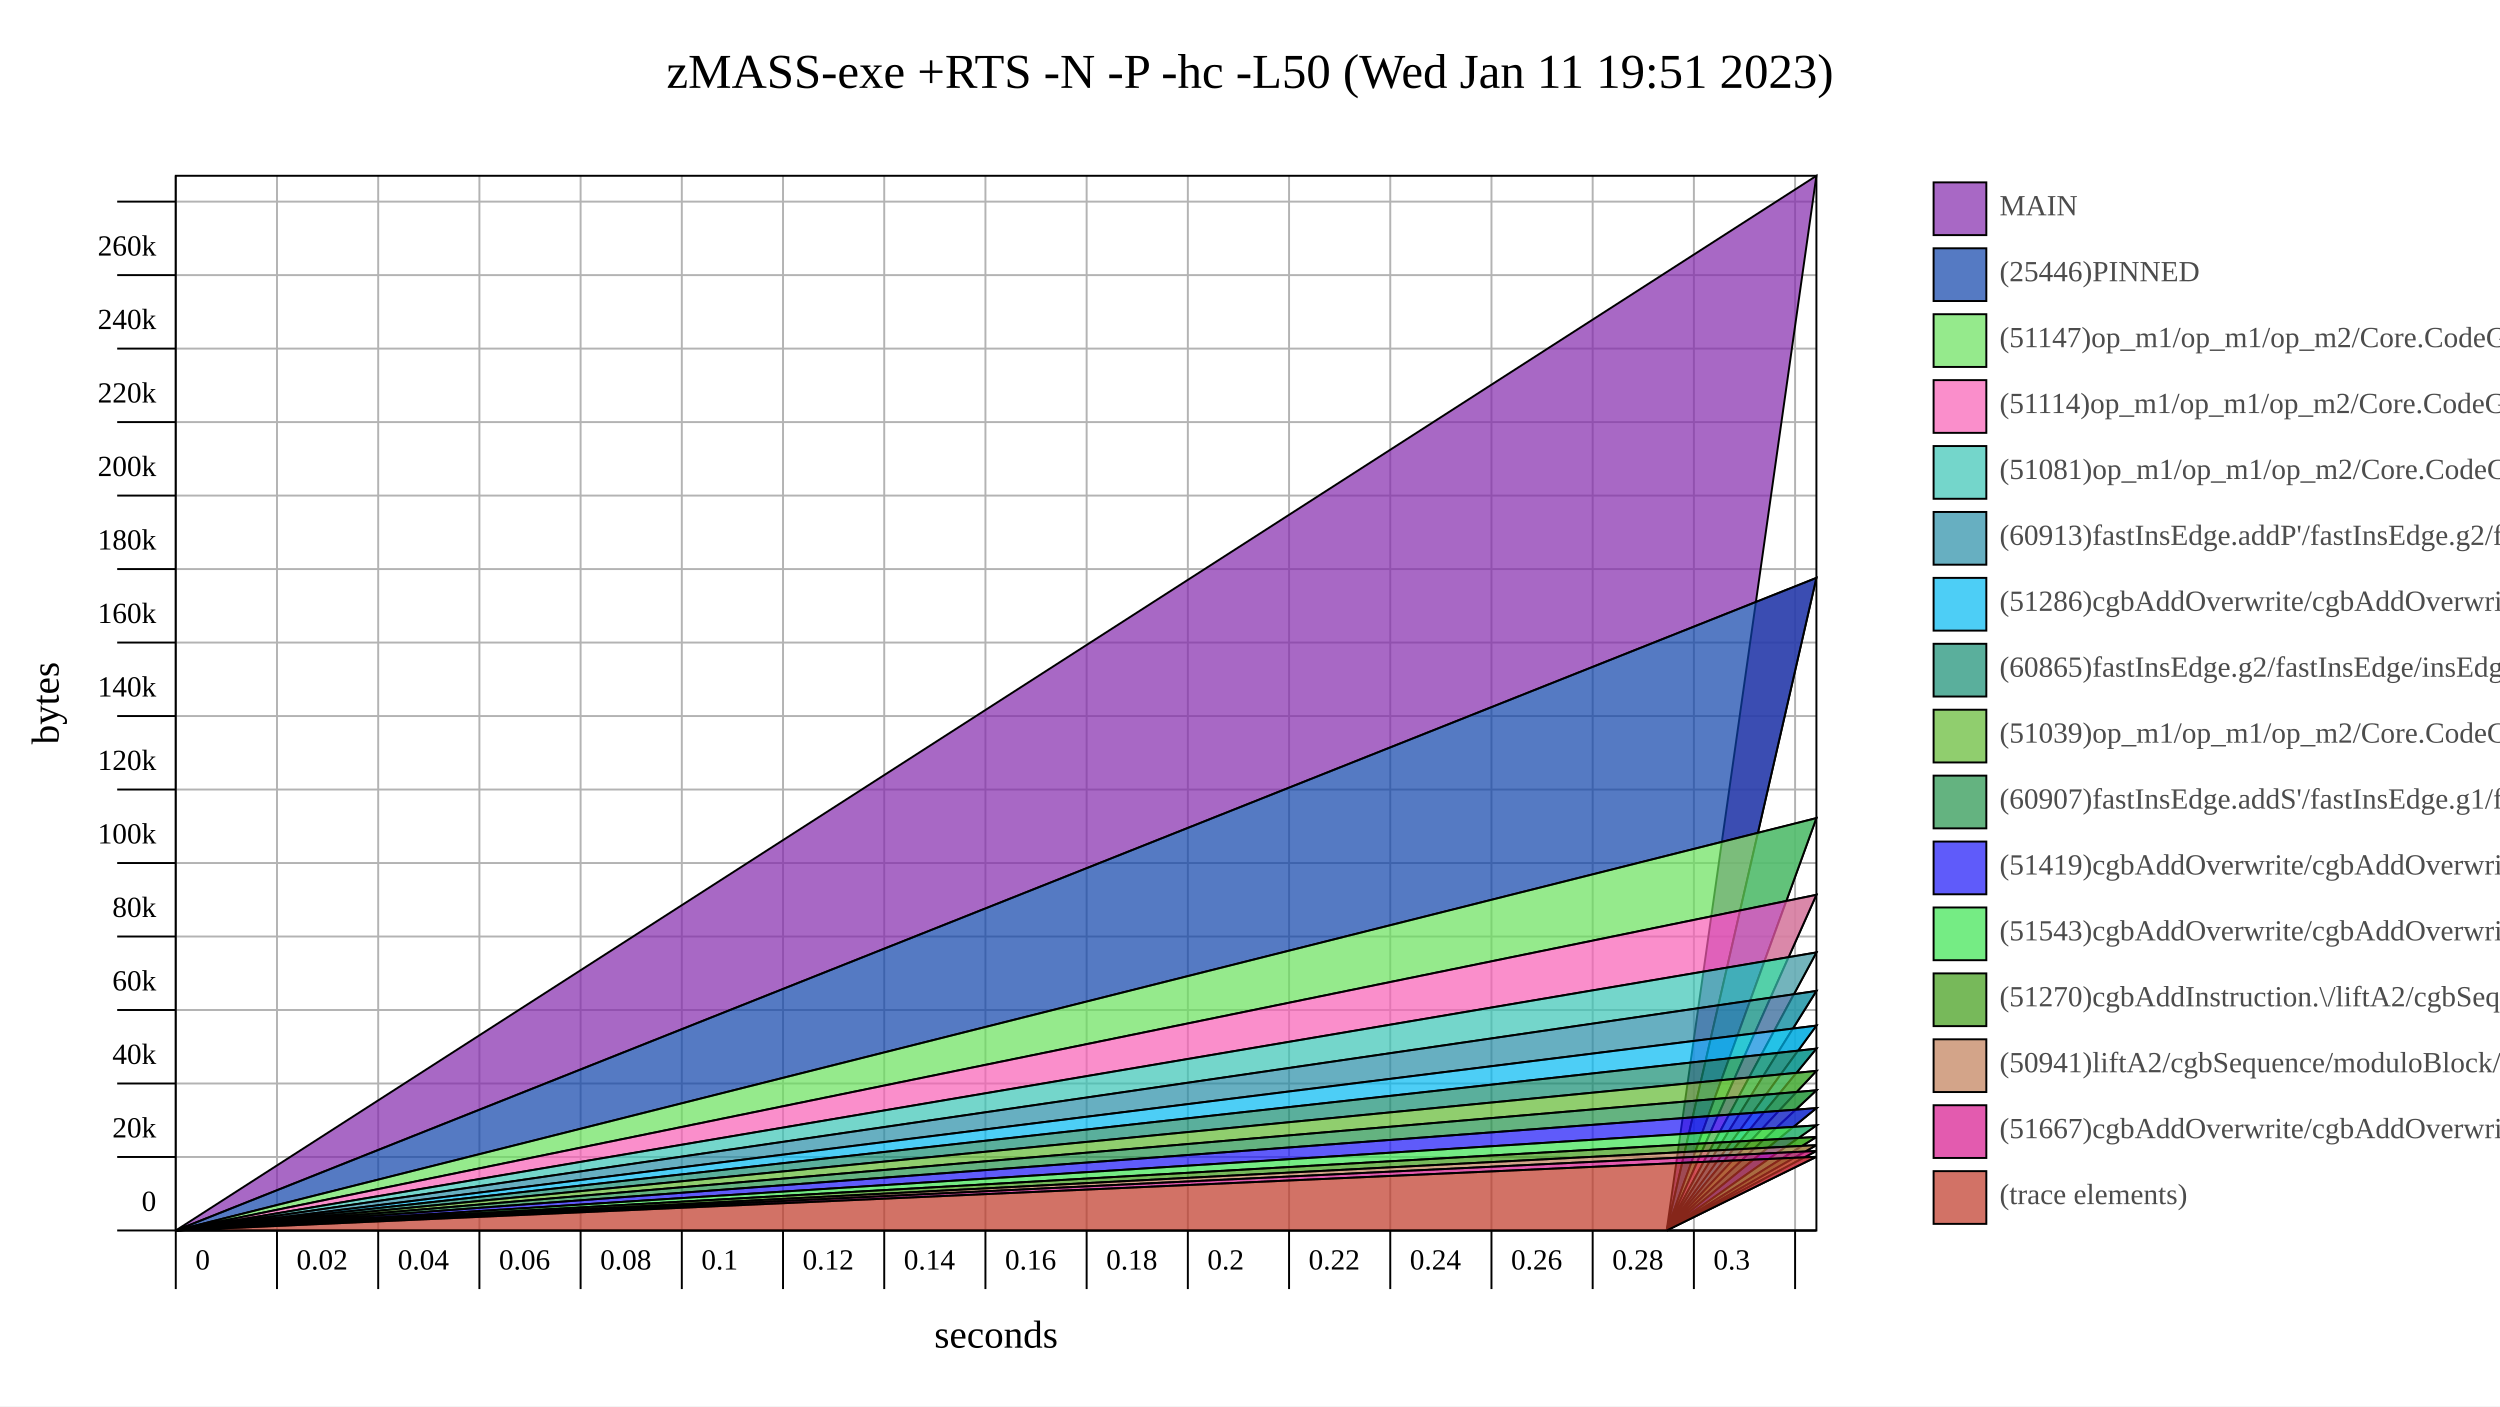
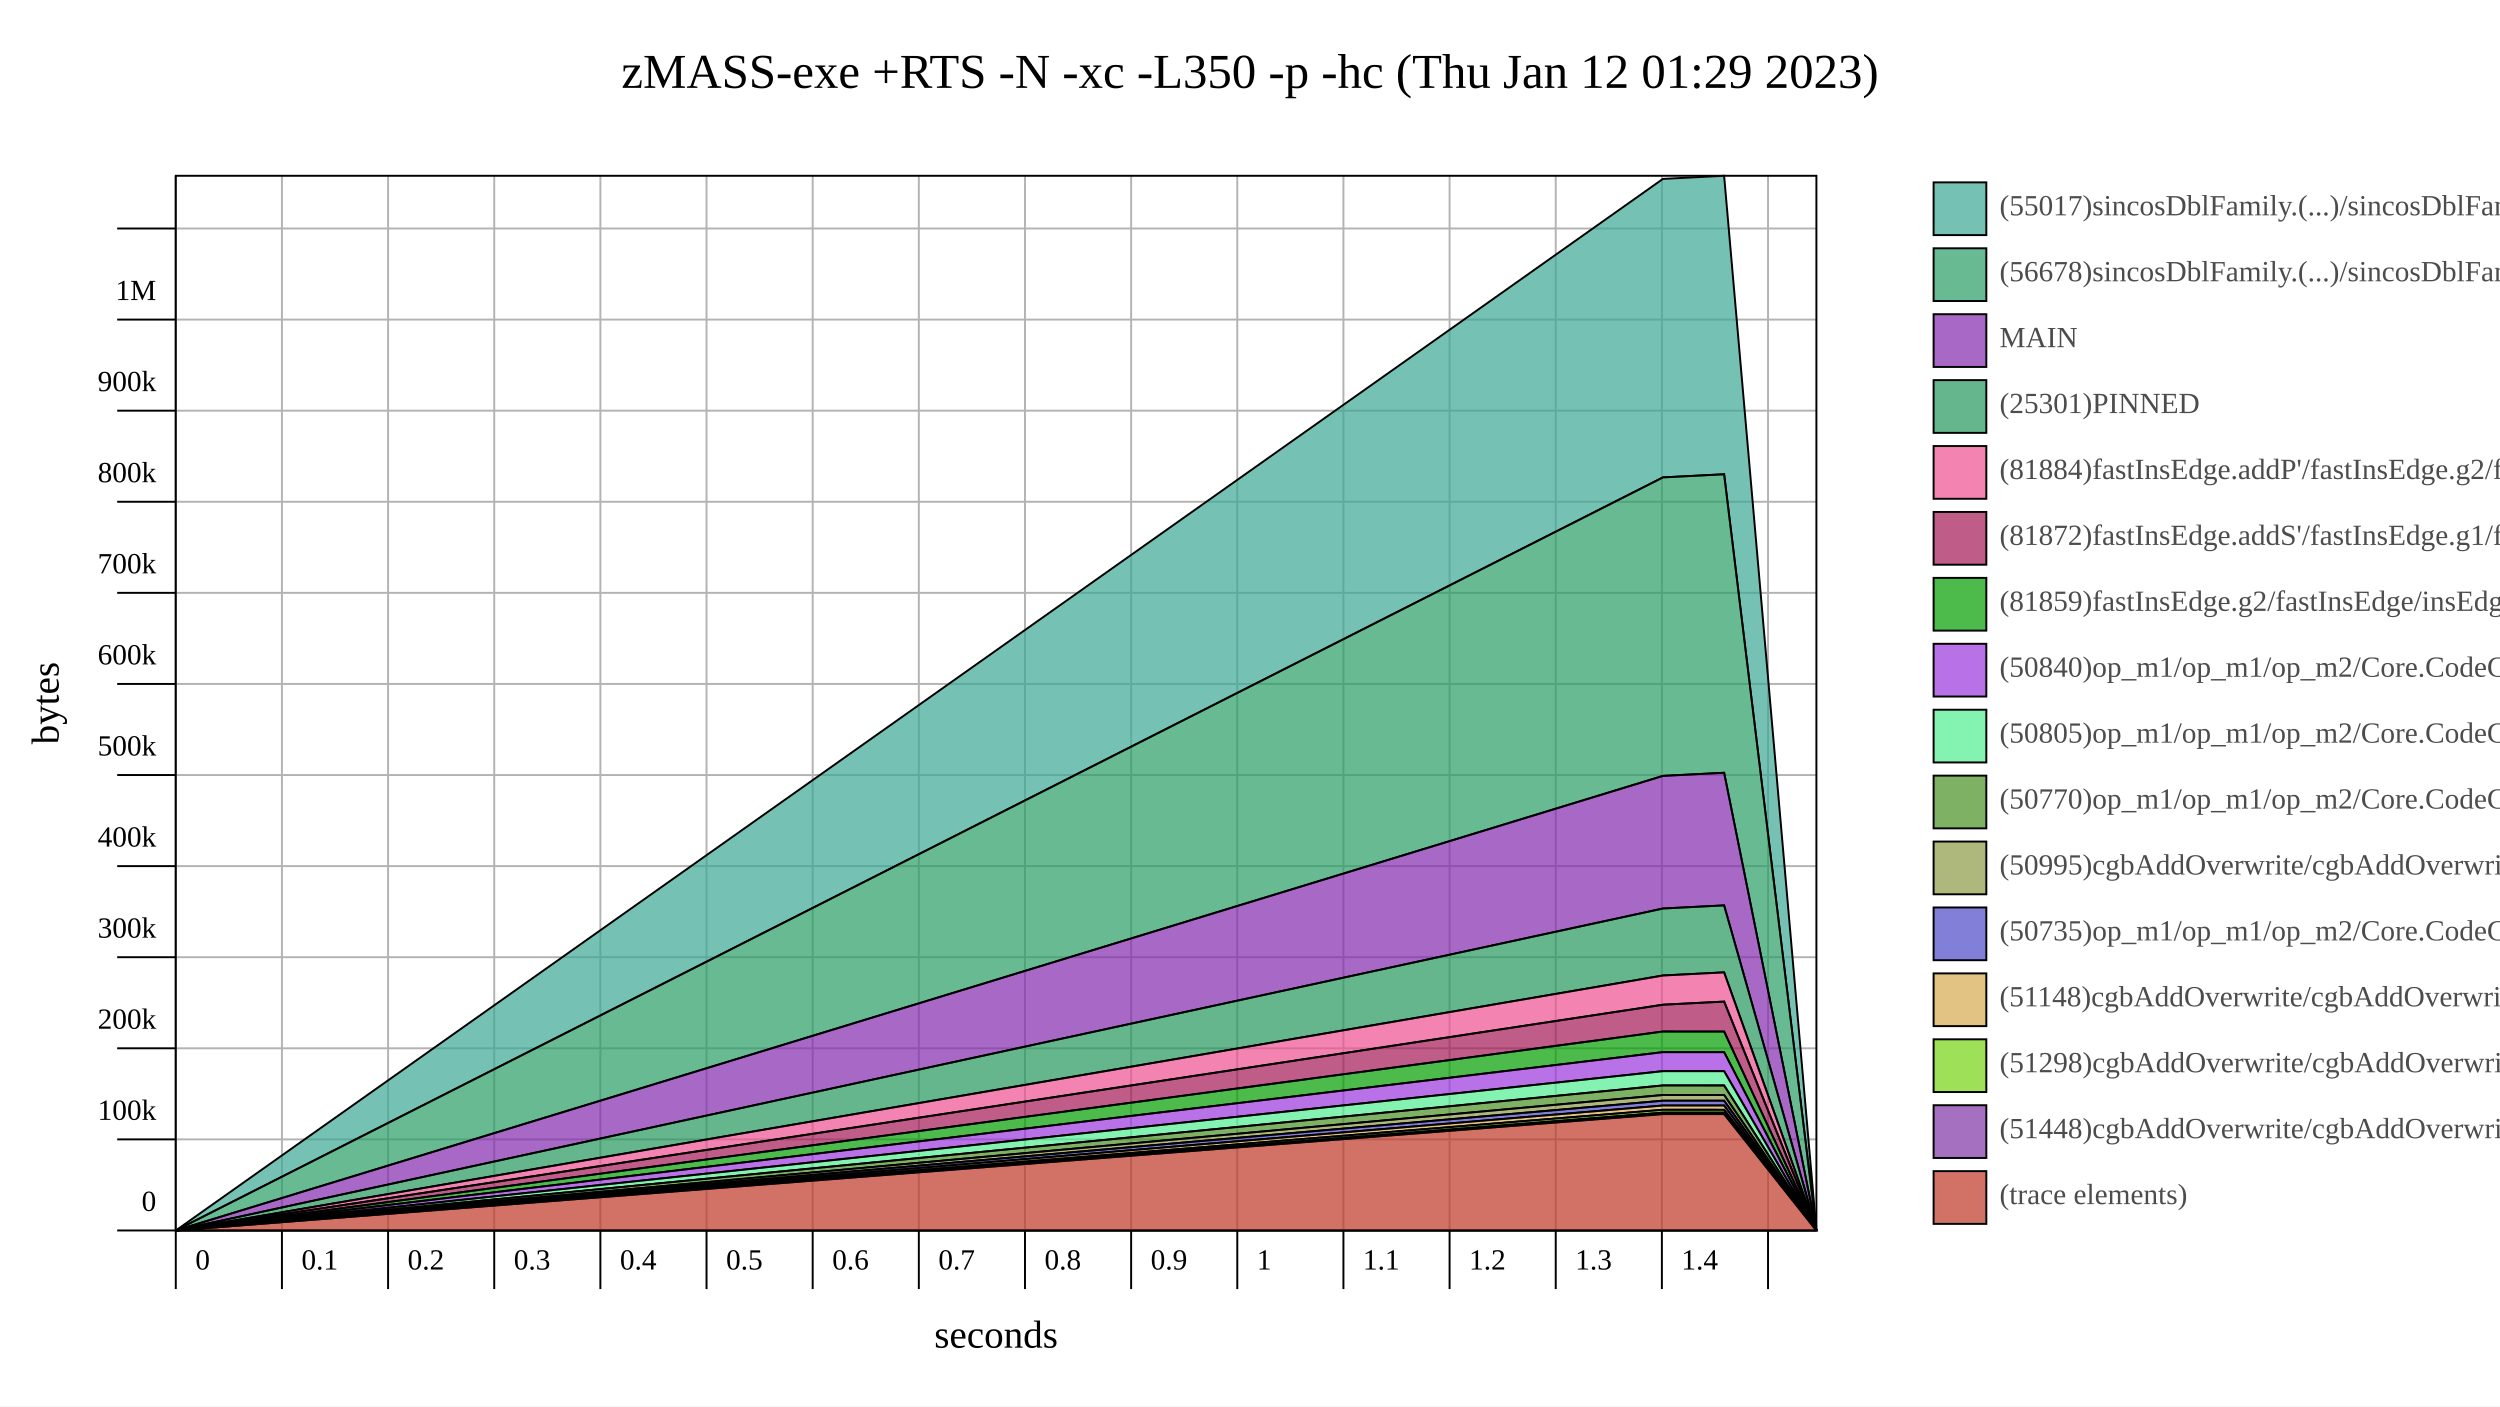
<svg xmlns="http://www.w3.org/2000/svg" version="1.0" width="1280.0" height="720.0">
  <defs>
</defs>
  <g fill="#ffffff">
    <rect x="0.0" y="0.0" width="1280.0" height="720.0" />
  </g>
  <g fill="#000000" stroke="#000000" stroke-width="1.0">
-     <text stroke="none" x="640.0" y="45.0" font-size="25.0" text-anchor="middle">zMASS-exe +RTS -N -P -hc -L50 (Wed Jan 11 19:51 2023)</text>
+     <text stroke="none" x="640.0" y="45.0" font-size="25.0" text-anchor="middle">zMASS-exe +RTS -N -xc -L350 -p -hc (Thu Jan 12 01:29 2023)</text>
    <text stroke="none" transform="translate(30.0,360.0) rotate(-90.0)" font-size="20.0" text-anchor="middle">bytes</text>
    <text stroke="none" x="510.0" y="690.0" font-size="20.0" text-anchor="middle">seconds</text>
    <line x1="60.0" x2="930.0" y1="630.0" y2="630.0" />
    <text stroke="none" x="80.0" y="620.0" font-size="15.0" text-anchor="end">0</text>
-     <line x1="60.0" x2="930.0" y1="592.374" y2="592.374" />
-     <text stroke="none" x="80.0" y="582.374" font-size="15.0" text-anchor="end">20k</text>
-     <line x1="60.0" x2="930.0" y1="554.747" y2="554.747" />
-     <text stroke="none" x="80.0" y="544.747" font-size="15.0" text-anchor="end">40k</text>
-     <line x1="60.0" x2="930.0" y1="517.121" y2="517.121" />
-     <text stroke="none" x="80.0" y="507.121" font-size="15.0" text-anchor="end">60k</text>
-     <line x1="60.0" x2="930.0" y1="479.494" y2="479.494" />
-     <text stroke="none" x="80.0" y="469.494" font-size="15.0" text-anchor="end">80k</text>
-     <line x1="60.0" x2="930.0" y1="441.868" y2="441.868" />
-     <text stroke="none" x="80.0" y="431.868" font-size="15.0" text-anchor="end">100k</text>
-     <line x1="60.0" x2="930.0" y1="404.241" y2="404.241" />
-     <text stroke="none" x="80.0" y="394.241" font-size="15.0" text-anchor="end">120k</text>
-     <line x1="60.0" x2="930.0" y1="366.615" y2="366.615" />
-     <text stroke="none" x="80.0" y="356.615" font-size="15.0" text-anchor="end">140k</text>
-     <line x1="60.0" x2="930.0" y1="328.988" y2="328.988" />
-     <text stroke="none" x="80.0" y="318.988" font-size="15.0" text-anchor="end">160k</text>
-     <line x1="60.0" x2="930.0" y1="291.362" y2="291.362" />
-     <text stroke="none" x="80.0" y="281.362" font-size="15.0" text-anchor="end">180k</text>
-     <line x1="60.0" x2="930.0" y1="253.735" y2="253.735" />
-     <text stroke="none" x="80.0" y="243.735" font-size="15.0" text-anchor="end">200k</text>
-     <line x1="60.0" x2="930.0" y1="216.109" y2="216.109" />
-     <text stroke="none" x="80.0" y="206.109" font-size="15.0" text-anchor="end">220k</text>
-     <line x1="60.0" x2="930.0" y1="178.482" y2="178.482" />
-     <text stroke="none" x="80.0" y="168.482" font-size="15.0" text-anchor="end">240k</text>
-     <line x1="60.0" x2="930.0" y1="140.856" y2="140.856" />
-     <text stroke="none" x="80.0" y="130.856" font-size="15.0" text-anchor="end">260k</text>
-     <line x1="60.0" x2="930.0" y1="103.23" y2="103.23" />
+     <line x1="60.0" x2="930.0" y1="583.363" y2="583.363" />
+     <text stroke="none" x="80.0" y="573.363" font-size="15.0" text-anchor="end">100k</text>
+     <line x1="60.0" x2="930.0" y1="536.726" y2="536.726" />
+     <text stroke="none" x="80.0" y="526.726" font-size="15.0" text-anchor="end">200k</text>
+     <line x1="60.0" x2="930.0" y1="490.089" y2="490.089" />
+     <text stroke="none" x="80.0" y="480.089" font-size="15.0" text-anchor="end">300k</text>
+     <line x1="60.0" x2="930.0" y1="443.452" y2="443.452" />
+     <text stroke="none" x="80.0" y="433.452" font-size="15.0" text-anchor="end">400k</text>
+     <line x1="60.0" x2="930.0" y1="396.815" y2="396.815" />
+     <text stroke="none" x="80.0" y="386.815" font-size="15.0" text-anchor="end">500k</text>
+     <line x1="60.0" x2="930.0" y1="350.178" y2="350.178" />
+     <text stroke="none" x="80.0" y="340.178" font-size="15.0" text-anchor="end">600k</text>
+     <line x1="60.0" x2="930.0" y1="303.541" y2="303.541" />
+     <text stroke="none" x="80.0" y="293.541" font-size="15.0" text-anchor="end">700k</text>
+     <line x1="60.0" x2="930.0" y1="256.904" y2="256.904" />
+     <text stroke="none" x="80.0" y="246.904" font-size="15.0" text-anchor="end">800k</text>
+     <line x1="60.0" x2="930.0" y1="210.267" y2="210.267" />
+     <text stroke="none" x="80.0" y="200.267" font-size="15.0" text-anchor="end">900k</text>
+     <line x1="60.0" x2="930.0" y1="163.63" y2="163.63" />
+     <text stroke="none" x="80.0" y="153.63" font-size="15.0" text-anchor="end">1M</text>
+     <line x1="60.0" x2="930.0" y1="116.993" y2="116.993" />
    <line x1="90.0" x2="90.0" y1="660.0" y2="90.0" />
    <text stroke="none" x="100.0" y="650.0" font-size="15.0" text-anchor="start">0</text>
-     <line x1="141.818" x2="141.818" y1="660.0" y2="90.0" />
-     <text stroke="none" x="151.818" y="650.0" font-size="15.0" text-anchor="start">0.02</text>
-     <line x1="193.636" x2="193.636" y1="660.0" y2="90.0" />
-     <text stroke="none" x="203.636" y="650.0" font-size="15.0" text-anchor="start">0.04</text>
-     <line x1="245.453" x2="245.453" y1="660.0" y2="90.0" />
-     <text stroke="none" x="255.453" y="650.0" font-size="15.0" text-anchor="start">0.06</text>
-     <line x1="297.271" x2="297.271" y1="660.0" y2="90.0" />
-     <text stroke="none" x="307.271" y="650.0" font-size="15.0" text-anchor="start">0.08</text>
-     <line x1="349.089" x2="349.089" y1="660.0" y2="90.0" />
-     <text stroke="none" x="359.089" y="650.0" font-size="15.0" text-anchor="start">0.1</text>
-     <line x1="400.907" x2="400.907" y1="660.0" y2="90.0" />
-     <text stroke="none" x="410.907" y="650.0" font-size="15.0" text-anchor="start">0.12</text>
-     <line x1="452.724" x2="452.724" y1="660.0" y2="90.0" />
-     <text stroke="none" x="462.724" y="650.0" font-size="15.0" text-anchor="start">0.14</text>
-     <line x1="504.542" x2="504.542" y1="660.0" y2="90.0" />
-     <text stroke="none" x="514.542" y="650.0" font-size="15.0" text-anchor="start">0.16</text>
-     <line x1="556.36" x2="556.36" y1="660.0" y2="90.0" />
-     <text stroke="none" x="566.36" y="650.0" font-size="15.0" text-anchor="start">0.18</text>
-     <line x1="608.178" x2="608.178" y1="660.0" y2="90.0" />
-     <text stroke="none" x="618.178" y="650.0" font-size="15.0" text-anchor="start">0.2</text>
-     <line x1="659.996" x2="659.996" y1="660.0" y2="90.0" />
-     <text stroke="none" x="669.996" y="650.0" font-size="15.0" text-anchor="start">0.22</text>
-     <line x1="711.813" x2="711.813" y1="660.0" y2="90.0" />
-     <text stroke="none" x="721.813" y="650.0" font-size="15.0" text-anchor="start">0.24</text>
-     <line x1="763.631" x2="763.631" y1="660.0" y2="90.0" />
-     <text stroke="none" x="773.631" y="650.0" font-size="15.0" text-anchor="start">0.26</text>
-     <line x1="815.449" x2="815.449" y1="660.0" y2="90.0" />
-     <text stroke="none" x="825.449" y="650.0" font-size="15.0" text-anchor="start">0.28</text>
-     <line x1="867.267" x2="867.267" y1="660.0" y2="90.0" />
-     <text stroke="none" x="877.267" y="650.0" font-size="15.0" text-anchor="start">0.3</text>
-     <line x1="919.085" x2="919.085" y1="660.0" y2="90.0" />
+     <line x1="144.349" x2="144.349" y1="660.0" y2="90.0" />
+     <text stroke="none" x="154.349" y="650.0" font-size="15.0" text-anchor="start">0.1</text>
+     <line x1="198.698" x2="198.698" y1="660.0" y2="90.0" />
+     <text stroke="none" x="208.698" y="650.0" font-size="15.0" text-anchor="start">0.2</text>
+     <line x1="253.047" x2="253.047" y1="660.0" y2="90.0" />
+     <text stroke="none" x="263.046" y="650.0" font-size="15.0" text-anchor="start">0.3</text>
+     <line x1="307.395" x2="307.395" y1="660.0" y2="90.0" />
+     <text stroke="none" x="317.395" y="650.0" font-size="15.0" text-anchor="start">0.4</text>
+     <line x1="361.744" x2="361.744" y1="660.0" y2="90.0" />
+     <text stroke="none" x="371.744" y="650.0" font-size="15.0" text-anchor="start">0.5</text>
+     <line x1="416.093" x2="416.093" y1="660.0" y2="90.0" />
+     <text stroke="none" x="426.093" y="650.0" font-size="15.0" text-anchor="start">0.6</text>
+     <line x1="470.442" x2="470.442" y1="660.0" y2="90.0" />
+     <text stroke="none" x="480.442" y="650.0" font-size="15.0" text-anchor="start">0.7</text>
+     <line x1="524.791" x2="524.791" y1="660.0" y2="90.0" />
+     <text stroke="none" x="534.791" y="650.0" font-size="15.0" text-anchor="start">0.8</text>
+     <line x1="579.14" x2="579.14" y1="660.0" y2="90.0" />
+     <text stroke="none" x="589.14" y="650.0" font-size="15.0" text-anchor="start">0.9</text>
+     <line x1="633.489" x2="633.489" y1="660.0" y2="90.0" />
+     <text stroke="none" x="643.489" y="650.0" font-size="15.0" text-anchor="start">1</text>
+     <line x1="687.837" x2="687.837" y1="660.0" y2="90.0" />
+     <text stroke="none" x="697.837" y="650.0" font-size="15.0" text-anchor="start">1.1</text>
+     <line x1="742.186" x2="742.186" y1="660.0" y2="90.0" />
+     <text stroke="none" x="752.186" y="650.0" font-size="15.0" text-anchor="start">1.2</text>
+     <line x1="796.535" x2="796.535" y1="660.0" y2="90.0" />
+     <text stroke="none" x="806.535" y="650.0" font-size="15.0" text-anchor="start">1.3</text>
+     <line x1="850.884" x2="850.884" y1="660.0" y2="90.0" />
+     <text stroke="none" x="860.884" y="650.0" font-size="15.0" text-anchor="start">1.4</text>
+     <line x1="905.233" x2="905.233" y1="660.0" y2="90.0" />
    <g fill-opacity="0.7">
      <g fill="#ffffff">
        <rect x="90.0" y="90.0" width="840.0" height="540.0" />
      </g>
+       <g fill="#3ba894">
+         <path d="M 90.0,630.0 L 851.407,244.432 L 882.747,242.831 L 930.0,630.0 L 930.0,630.0 L 882.747,90.0 L 851.407,91.601 L 90.0,630.0 L 90.0,630.0 Z" />
+       </g>
+       <g fill="#299d66">
+         <path d="M 90.0,630.0 L 851.407,397.263 L 882.747,395.662 L 930.0,630.0 L 930.0,630.0 L 882.747,242.831 L 851.407,244.432 L 90.0,630.0 L 90.0,630.0 Z" />
+       </g>
      <g fill="#8429ad">
-         <path d="M 90.0,630.0 L 930.0,295.877 L 853.336,630.0 L 853.336,630.0 L 930.0,90.0 L 90.0,630.0 L 90.0,630.0 Z" />
+         <path d="M 90.0,630.0 L 851.407,465.163 L 882.747,463.562 L 930.0,630.0 L 930.0,630.0 L 882.747,395.662 L 851.407,397.263 L 90.0,630.0 L 90.0,630.0 Z" />
      </g>
-       <g fill="#0d42aa">
-         <path d="M 90.0,630.0 L 930.0,418.87 L 853.336,630.0 L 853.336,630.0 L 930.0,295.877 L 90.0,630.0 L 90.0,630.0 Z" />
+       <g fill="#24975d">
+         <path d="M 90.0,630.0 L 851.407,499.458 L 882.747,497.857 L 930.0,630.0 L 930.0,630.0 L 882.747,463.562 L 851.407,465.163 L 90.0,630.0 L 90.0,630.0 Z" />
      </g>
-       <g fill="#68e25c">
-         <path d="M 90.0,630.0 L 930.0,458.152 L 853.336,630.0 L 853.336,630.0 L 930.0,418.87 L 90.0,630.0 L 90.0,630.0 Z" />
+       <g fill="#ee5091">
+         <path d="M 90.0,630.0 L 851.407,514.422 L 882.747,512.822 L 930.0,630.0 L 930.0,630.0 L 882.747,497.857 L 851.407,499.458 L 90.0,630.0 L 90.0,630.0 Z" />
      </g>
-       <g fill="#f95fb6">
-         <path d="M 90.0,630.0 L 930.0,487.652 L 853.336,630.0 L 853.336,630.0 L 930.0,458.152 L 90.0,630.0 L 90.0,630.0 Z" />
+       <g fill="#a61856">
+         <path d="M 90.0,630.0 L 851.407,528.149 L 882.747,528.16 L 930.0,630.0 L 930.0,630.0 L 882.747,512.822 L 851.407,514.422 L 90.0,630.0 L 90.0,630.0 Z" />
      </g>
-       <g fill="#3ac5b6">
-         <path d="M 90.0,630.0 L 930.0,507.368 L 853.336,630.0 L 853.336,630.0 L 930.0,487.652 L 90.0,630.0 L 90.0,630.0 Z" />
+       <g fill="#019e01">
+         <path d="M 90.0,630.0 L 851.407,538.696 L 882.747,538.707 L 930.0,630.0 L 930.0,630.0 L 882.747,528.16 L 851.407,528.149 L 90.0,630.0 L 90.0,630.0 Z" />
      </g>
-       <g fill="#278ea7">
-         <path d="M 90.0,630.0 L 930.0,525.112 L 853.336,630.0 L 853.336,630.0 L 930.0,507.368 L 90.0,630.0 L 90.0,630.0 Z" />
+       <g fill="#9a36dd">
+         <path d="M 90.0,630.0 L 851.407,548.434 L 882.747,548.445 L 930.0,630.0 L 930.0,630.0 L 882.747,538.707 L 851.407,538.696 L 90.0,630.0 L 90.0,630.0 Z" />
      </g>
-       <g fill="#02baf3">
-         <path d="M 90.0,630.0 L 930.0,536.897 L 853.336,630.0 L 853.336,630.0 L 930.0,525.112 L 90.0,630.0 L 90.0,630.0 Z" />
+       <g fill="#51ee92">
+         <path d="M 90.0,630.0 L 851.407,555.746 L 882.747,555.758 L 930.0,630.0 L 930.0,630.0 L 882.747,548.445 L 851.407,548.434 L 90.0,630.0 L 90.0,630.0 Z" />
      </g>
-       <g fill="#158d73">
-         <path d="M 90.0,630.0 L 930.0,548.305 L 853.336,630.0 L 853.336,630.0 L 930.0,536.897 L 90.0,630.0 L 90.0,630.0 Z" />
+       <g fill="#499024">
+         <path d="M 90.0,630.0 L 851.407,560.634 L 882.747,560.645 L 930.0,630.0 L 930.0,630.0 L 882.747,555.758 L 851.407,555.746 L 90.0,630.0 L 90.0,630.0 Z" />
      </g>
-       <g fill="#61ba31">
-         <path d="M 90.0,630.0 L 930.0,558.239 L 853.336,630.0 L 853.336,630.0 L 930.0,548.305 L 90.0,630.0 L 90.0,630.0 Z" />
+       <g fill="#8c9945">
+         <path d="M 90.0,630.0 L 851.407,563.555 L 882.747,563.567 L 930.0,630.0 L 930.0,630.0 L 882.747,560.645 L 851.407,560.634 L 90.0,630.0 L 90.0,630.0 Z" />
      </g>
-       <g fill="#23934a">
-         <path d="M 90.0,630.0 L 930.0,567.36 L 853.336,630.0 L 853.336,630.0 L 930.0,558.239 L 90.0,630.0 L 90.0,630.0 Z" />
+       <g fill="#4c49c7">
+         <path d="M 90.0,630.0 L 851.407,566.018 L 882.747,566.029 L 930.0,630.0 L 930.0,630.0 L 882.747,563.567 L 851.407,563.555 L 90.0,630.0 L 90.0,630.0 Z" />
      </g>
-       <g fill="#1c16f8">
-         <path d="M 90.0,630.0 L 930.0,576.209 L 853.336,630.0 L 853.336,630.0 L 930.0,567.36 L 90.0,630.0 L 90.0,630.0 Z" />
+       <g fill="#d7aa4f">
+         <path d="M 90.0,630.0 L 851.407,568.212 L 882.747,568.223 L 930.0,630.0 L 930.0,630.0 L 882.747,566.029 L 851.407,566.018 L 90.0,630.0 L 90.0,630.0 Z" />
      </g>
-       <g fill="#3be450">
-         <path d="M 90.0,630.0 L 930.0,582.124 L 853.336,630.0 L 853.336,630.0 L 930.0,576.209 L 90.0,630.0 L 90.0,630.0 Z" />
+       <g fill="#76d411">
+         <path d="M 90.0,630.0 L 851.407,569.678 L 882.747,569.689 L 930.0,630.0 L 930.0,630.0 L 882.747,568.223 L 851.407,568.212 L 90.0,630.0 L 90.0,630.0 Z" />
      </g>
-       <g fill="#3e9c15">
-         <path d="M 90.0,630.0 L 930.0,586.323 L 853.336,630.0 L 853.336,630.0 L 930.0,582.124 L 90.0,630.0 L 90.0,630.0 Z" />
-       </g>
-       <g fill="#c17e57">
-         <path d="M 90.0,630.0 L 930.0,589.303 L 853.336,630.0 L 853.336,630.0 L 930.0,586.323 L 90.0,630.0 L 90.0,630.0 Z" />
-       </g>
-       <g fill="#d7168d">
-         <path d="M 90.0,630.0 L 930.0,592.283 L 853.336,630.0 L 853.336,630.0 L 930.0,589.303 L 90.0,630.0 L 90.0,630.0 Z" />
+       <g fill="#8034a5">
+         <path d="M 90.0,630.0 L 851.407,570.417 L 882.747,570.428 L 930.0,630.0 L 930.0,630.0 L 882.747,569.689 L 851.407,569.678 L 90.0,630.0 L 90.0,630.0 Z" />
      </g>
      <g fill="#bf3725">
-         <path d="M 90.0,630.0 L 930.0,630.0 L 853.336,630.0 L 853.336,630.0 L 930.0,592.283 L 90.0,630.0 L 90.0,630.0 Z" />
+         <path d="M 90.0,630.0 L 851.407,630.0 L 882.747,630.0 L 930.0,630.0 L 930.0,630.0 L 882.747,570.428 L 851.407,570.417 L 90.0,630.0 L 90.0,630.0 Z" />
      </g>
-       <g fill="#8429ad">
+       <g fill="#3ba894">
        <rect x="990.0" y="93.375" width="27.0" height="27.0" />
      </g>
-       <text stroke="none" x="1023.75" y="110.25" font-size="15.0" text-anchor="start">MAIN</text>
-       <g fill="#0d42aa">
+       <text stroke="none" x="1023.75" y="110.25" font-size="15.0" text-anchor="start">(55017)sincosDblFamily.(...)/sincosDblFamily/CAF:lvl26_r7IDJ</text>
+       <g fill="#299d66">
        <rect x="990.0" y="127.125" width="27.0" height="27.0" />
      </g>
-       <text stroke="none" x="1023.75" y="144.0" font-size="15.0" text-anchor="start">(25446)PINNED</text>
-       <g fill="#68e25c">
+       <text stroke="none" x="1023.75" y="144.0" font-size="15.0" text-anchor="start">(56678)sincosDblFamily.(...)/sincosDblFamily/CAF:lvl19_r7IDB</text>
+       <g fill="#8429ad">
        <rect x="990.0" y="160.875" width="27.0" height="27.0" />
      </g>
-       <text stroke="none" x="1023.75" y="177.75" font-size="15.0" text-anchor="start">(51147)op_m1/op_m1/op_m2/Core.CodeGraph.vldxMR/vldxMR...</text>
-       <g fill="#f95fb6">
+       <text stroke="none" x="1023.75" y="177.75" font-size="15.0" text-anchor="start">MAIN</text>
+       <g fill="#24975d">
        <rect x="990.0" y="194.625" width="27.0" height="27.0" />
      </g>
-       <text stroke="none" x="1023.75" y="211.5" font-size="15.0" text-anchor="start">(51114)op_m1/op_m1/op_m2/Core.CodeGraph.vldxMR/vldxMR...</text>
-       <g fill="#3ac5b6">
+       <text stroke="none" x="1023.75" y="211.5" font-size="15.0" text-anchor="start">(25301)PINNED</text>
+       <g fill="#ee5091">
        <rect x="990.0" y="228.375" width="27.0" height="27.0" />
      </g>
-       <text stroke="none" x="1023.75" y="245.25" font-size="15.0" text-anchor="start">(51081)op_m1/op_m1/op_m2/Core.CodeGraph.vldxMR/vldxMR...</text>
-       <g fill="#278ea7">
+       <text stroke="none" x="1023.75" y="245.25" font-size="15.0" text-anchor="start">(81884)fastInsEdge.addP'/fastInsEdge.g2/fastInsEdge/insEdges/mkGraph/cgbCreateDFGraph.dfGraph'/cgbCreateDFGraph/moduloBlock/createCGM.runCGMState/createCGM/createCG/wrap44Q/cosLSCG/CAF:cosCodeGen_$scosLSCG</text>
+       <g fill="#a61856">
        <rect x="990.0" y="262.125" width="27.0" height="27.0" />
      </g>
-       <text stroke="none" x="1023.75" y="279.0" font-size="15.0" text-anchor="start">(60913)fastInsEdge.addP'/fastInsEdge.g2/fastInsEdge/i...</text>
-       <g fill="#02baf3">
+       <text stroke="none" x="1023.75" y="279.0" font-size="15.0" text-anchor="start">(81872)fastInsEdge.addS'/fastInsEdge.g1/fastInsEdge/insEdges/mkGraph/cgbCreateDFGraph.dfGraph'/cgbCreateDFGraph/moduloBlock/createCGM.runCGMState/createCGM/createCG/wrap44Q/cosLSCG/CAF:cosCodeGen_$scosLSCG</text>
+       <g fill="#019e01">
        <rect x="990.0" y="295.875" width="27.0" height="27.0" />
      </g>
-       <text stroke="none" x="1023.75" y="312.75" font-size="15.0" text-anchor="start">(51286)cgbAddOverwrite/cgbAddOverwrite/op_m1/op_m1/op...</text>
-       <g fill="#158d73">
+       <text stroke="none" x="1023.75" y="312.75" font-size="15.0" text-anchor="start">(81859)fastInsEdge.g2/fastInsEdge/insEdges/mkGraph/cgbCreateDFGraph.dfGraph'/cgbCreateDFGraph/moduloBlock/createCGM.runCGMState/createCGM/createCG/wrap44Q/cosLSCG/CAF:cosCodeGen_$scosLSCG</text>
+       <g fill="#9a36dd">
        <rect x="990.0" y="329.625" width="27.0" height="27.0" />
      </g>
-       <text stroke="none" x="1023.75" y="346.5" font-size="15.0" text-anchor="start">(60865)fastInsEdge.g2/fastInsEdge/insEdges/mkGraph/cg...</text>
-       <g fill="#61ba31">
+       <text stroke="none" x="1023.75" y="346.5" font-size="15.0" text-anchor="start">(50840)op_m1/op_m1/op_m2/Core.CodeGraph.vldxMR/vldxMR/wrap44Q.wrapped.(...)/wrap44Q.wrapped/moduloBlock.unwrappedOutputs/moduloBlock/createCGM.runCGMState/createCGM/createCG/wrap44Q/cosLSCG/CAF:cosCodeGen_$scosLSCG</text>
+       <g fill="#51ee92">
        <rect x="990.0" y="363.375" width="27.0" height="27.0" />
      </g>
-       <text stroke="none" x="1023.75" y="380.25" font-size="15.0" text-anchor="start">(51039)op_m1/op_m1/op_m2/Core.CodeGraph.vldxMR/vldxMR...</text>
-       <g fill="#23934a">
+       <text stroke="none" x="1023.75" y="380.25" font-size="15.0" text-anchor="start">(50805)op_m1/op_m1/op_m2/Core.CodeGraph.vldxMR/vldxMR/wrap44Q.wrapped.(...)/wrap44Q.wrapped/moduloBlock.unwrappedOutputs/moduloBlock/createCGM.runCGMState/createCGM/createCG/wrap44Q/cosLSCG/CAF:cosCodeGen_$scosLSCG</text>
+       <g fill="#499024">
        <rect x="990.0" y="397.125" width="27.0" height="27.0" />
      </g>
-       <text stroke="none" x="1023.75" y="414.0" font-size="15.0" text-anchor="start">(60907)fastInsEdge.addS'/fastInsEdge.g1/fastInsEdge/i...</text>
-       <g fill="#1c16f8">
+       <text stroke="none" x="1023.75" y="414.0" font-size="15.0" text-anchor="start">(50770)op_m1/op_m1/op_m2/Core.CodeGraph.vldxMR/vldxMR/wrap44Q.wrapped.(...)/wrap44Q.wrapped/moduloBlock.unwrappedOutputs/moduloBlock/createCGM.runCGMState/createCGM/createCG/wrap44Q/cosLSCG/CAF:cosCodeGen_$scosLSCG</text>
+       <g fill="#8c9945">
        <rect x="990.0" y="430.875" width="27.0" height="27.0" />
      </g>
-       <text stroke="none" x="1023.75" y="447.75" font-size="15.0" text-anchor="start">(51419)cgbAddOverwrite/cgbAddOverwrite/op_m1/op_m1/op...</text>
-       <g fill="#3be450">
+       <text stroke="none" x="1023.75" y="447.75" font-size="15.0" text-anchor="start">(50995)cgbAddOverwrite/cgbAddOverwrite/op_m1/op_m1/op_m2/Core.CodeGraph.vldxMR/vldxMR/wrap44Q.wrapped.(...)/wrap44Q.wrapped/moduloBlock.unwrappedOutputs/moduloBlock/createCGM.runCGMState/createCGM/createCG/wrap44Q/cosLSCG/CAF:cosCodeGen_$scosLSCG</text>
+       <g fill="#4c49c7">
        <rect x="990.0" y="464.625" width="27.0" height="27.0" />
      </g>
-       <text stroke="none" x="1023.75" y="481.5" font-size="15.0" text-anchor="start">(51543)cgbAddOverwrite/cgbAddOverwrite/op_m1/op_m1/op...</text>
-       <g fill="#3e9c15">
+       <text stroke="none" x="1023.75" y="481.5" font-size="15.0" text-anchor="start">(50735)op_m1/op_m1/op_m2/Core.CodeGraph.vldxMR/vldxMR/wrap44Q.wrapped.(...)/wrap44Q.wrapped/moduloBlock.unwrappedOutputs/moduloBlock/createCGM.runCGMState/createCGM/createCG/wrap44Q/cosLSCG/CAF:cosCodeGen_$scosLSCG</text>
+       <g fill="#d7aa4f">
        <rect x="990.0" y="498.375" width="27.0" height="27.0" />
      </g>
-       <text stroke="none" x="1023.75" y="515.25" font-size="15.0" text-anchor="start">(51270)cgbAddInstruction.\/liftA2/cgbSequence/moduloB...</text>
-       <g fill="#c17e57">
+       <text stroke="none" x="1023.75" y="515.25" font-size="15.0" text-anchor="start">(51148)cgbAddOverwrite/cgbAddOverwrite/op_m1/op_m1/op_m2/Core.CodeGraph.vldxMR/vldxMR/wrap44Q.wrapped.(...)/wrap44Q.wrapped/moduloBlock.unwrappedOutputs/moduloBlock/createCGM.runCGMState/createCGM/createCG/wrap44Q/cosLSCG/CAF:cosCodeGen_$scosLSCG</text>
+       <g fill="#76d411">
        <rect x="990.0" y="532.125" width="27.0" height="27.0" />
      </g>
-       <text stroke="none" x="1023.75" y="549.0" font-size="15.0" text-anchor="start">(50941)liftA2/cgbSequence/moduloBlock/createCGM.runCG...</text>
-       <g fill="#d7168d">
+       <text stroke="none" x="1023.75" y="549.0" font-size="15.0" text-anchor="start">(51298)cgbAddOverwrite/cgbAddOverwrite/op_m1/op_m1/op_m2/Core.CodeGraph.vldxMR/vldxMR/wrap44Q.wrapped.(...)/wrap44Q.wrapped/moduloBlock.unwrappedOutputs/moduloBlock/createCGM.runCGMState/createCGM/createCG/wrap44Q/cosLSCG/CAF:cosCodeGen_$scosLSCG</text>
+       <g fill="#8034a5">
        <rect x="990.0" y="565.875" width="27.0" height="27.0" />
      </g>
-       <text stroke="none" x="1023.75" y="582.75" font-size="15.0" text-anchor="start">(51667)cgbAddOverwrite/cgbAddOverwrite/op_m1/op_m1/op...</text>
+       <text stroke="none" x="1023.75" y="582.75" font-size="15.0" text-anchor="start">(51448)cgbAddOverwrite/cgbAddOverwrite/op_m1/op_m1/op_m2/Core.CodeGraph.vldxMR/vldxMR/wrap44Q.wrapped.(...)/wrap44Q.wrapped/moduloBlock.unwrappedOutputs/moduloBlock/createCGM.runCGMState/createCGM/createCG/wrap44Q/cosLSCG/CAF:cosCodeGen_$scosLSCG</text>
      <g fill="#bf3725">
        <rect x="990.0" y="599.625" width="27.0" height="27.0" />
      </g>
      <text stroke="none" x="1023.75" y="616.5" font-size="15.0" text-anchor="start">(trace elements)</text>
    </g>
  </g>
</svg>
